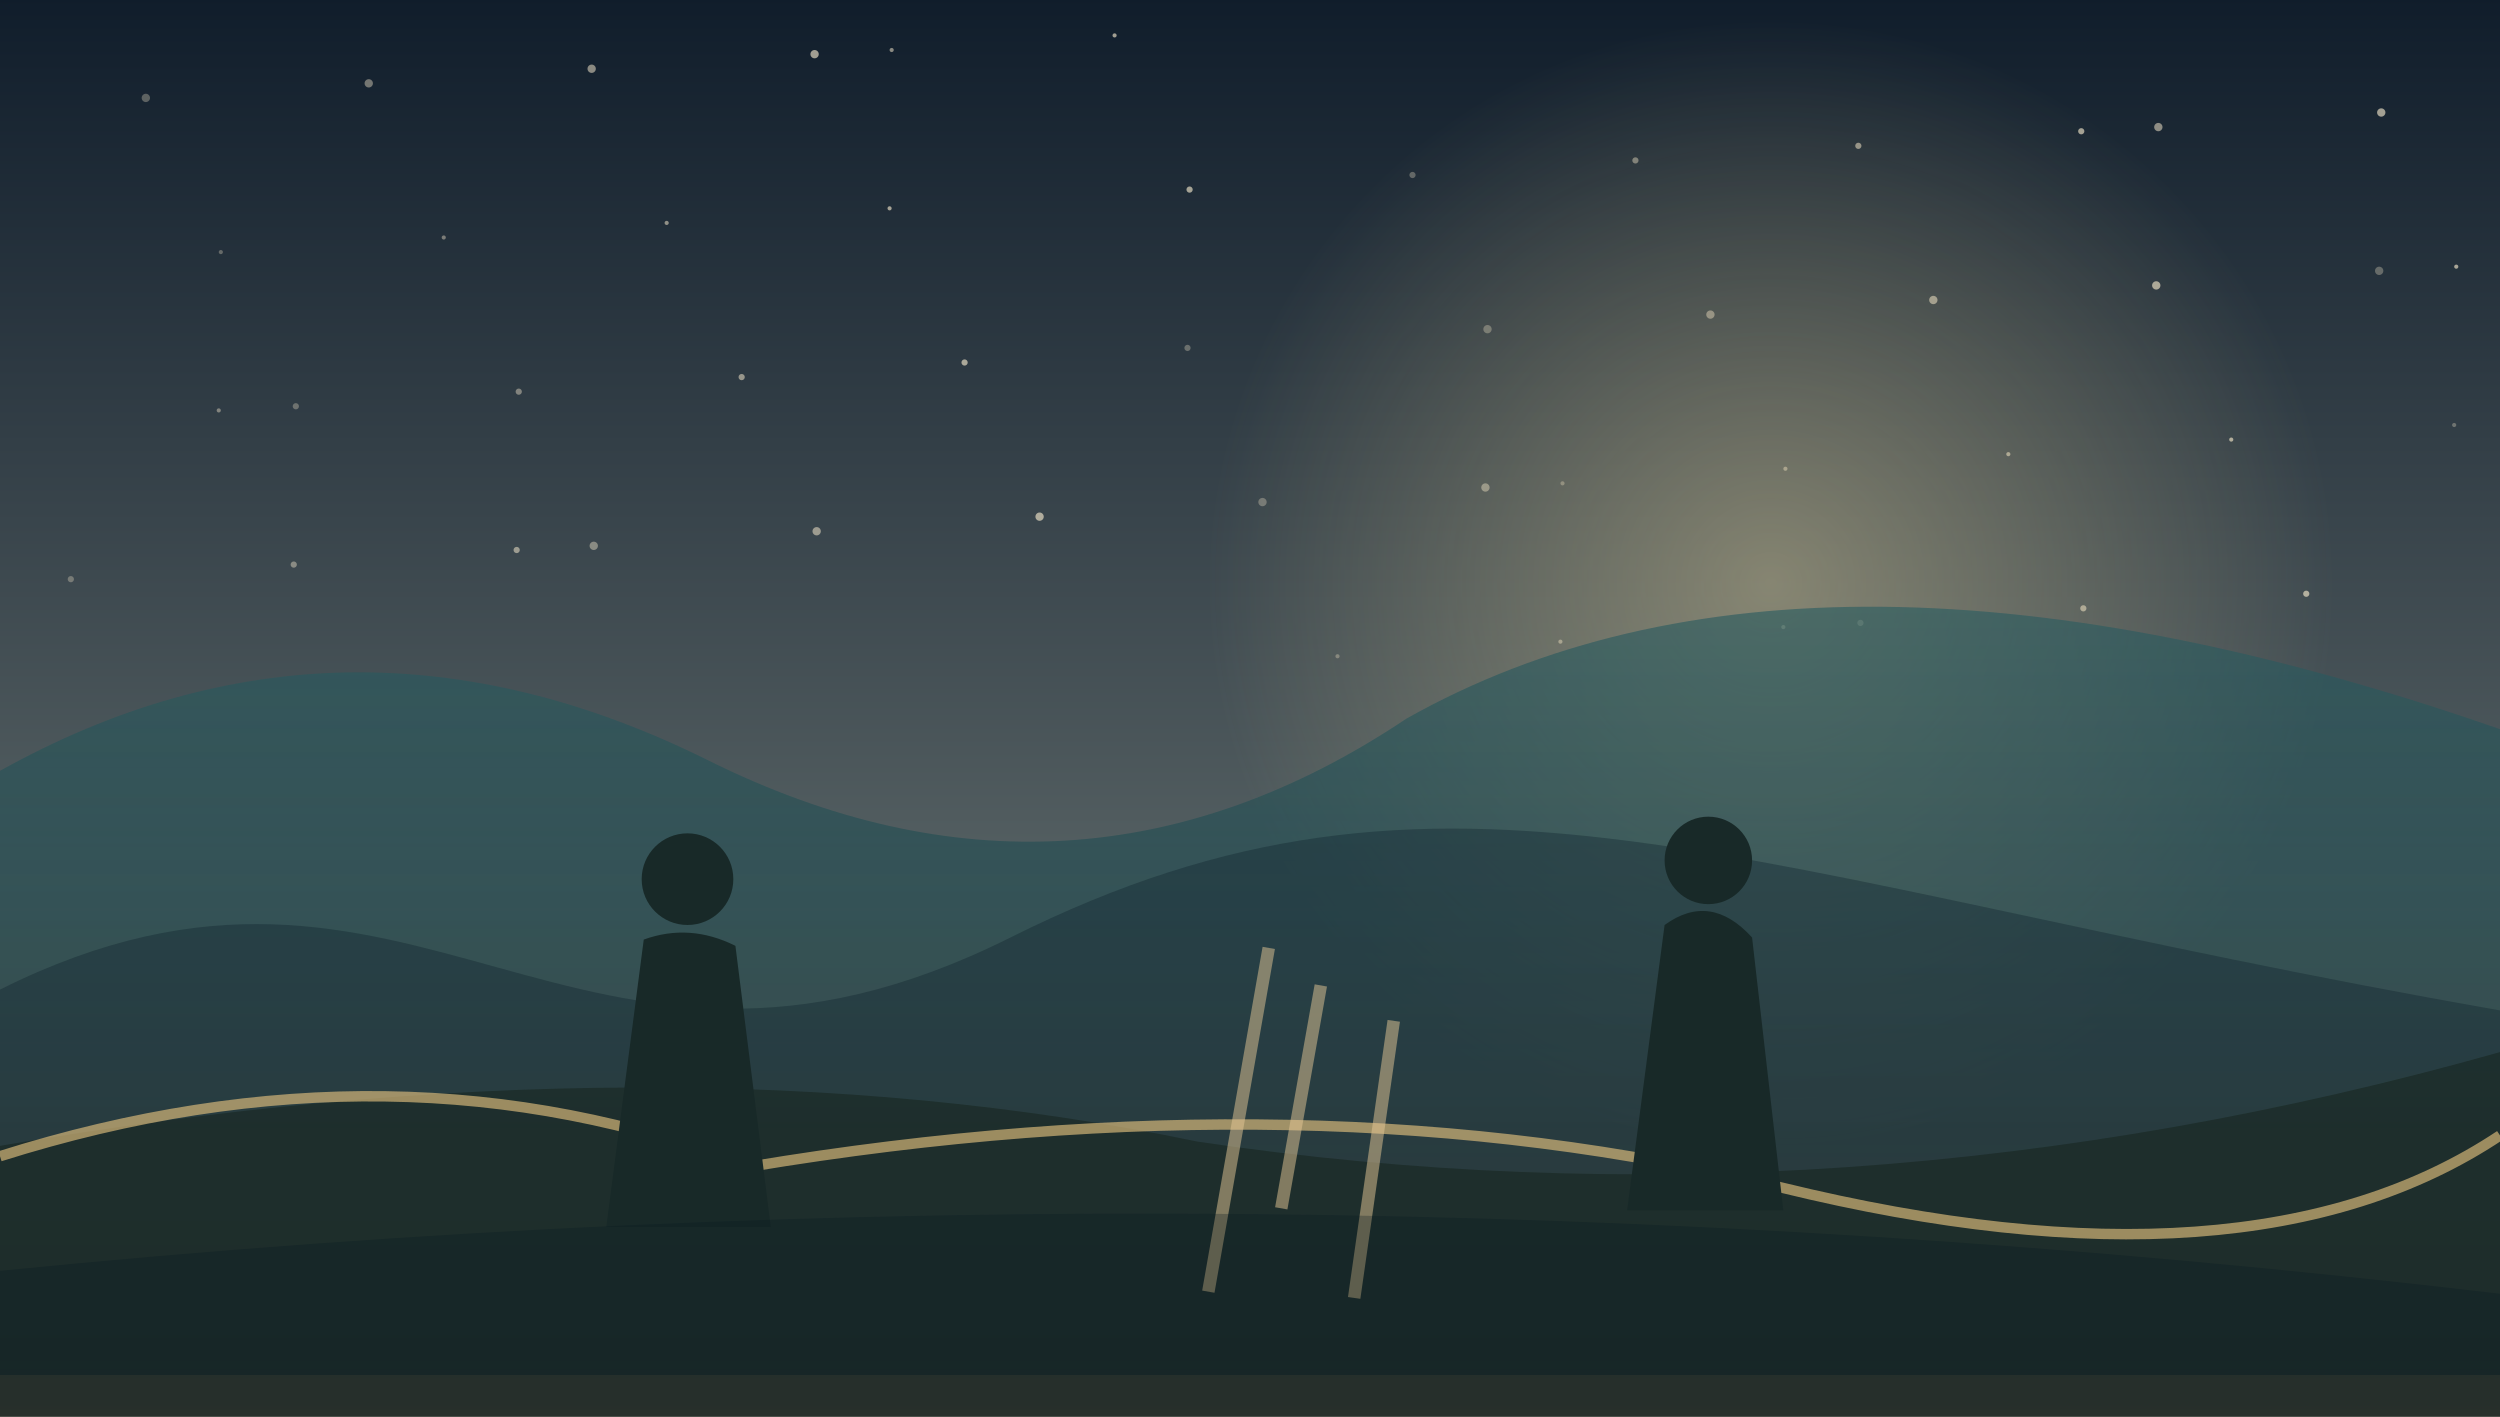
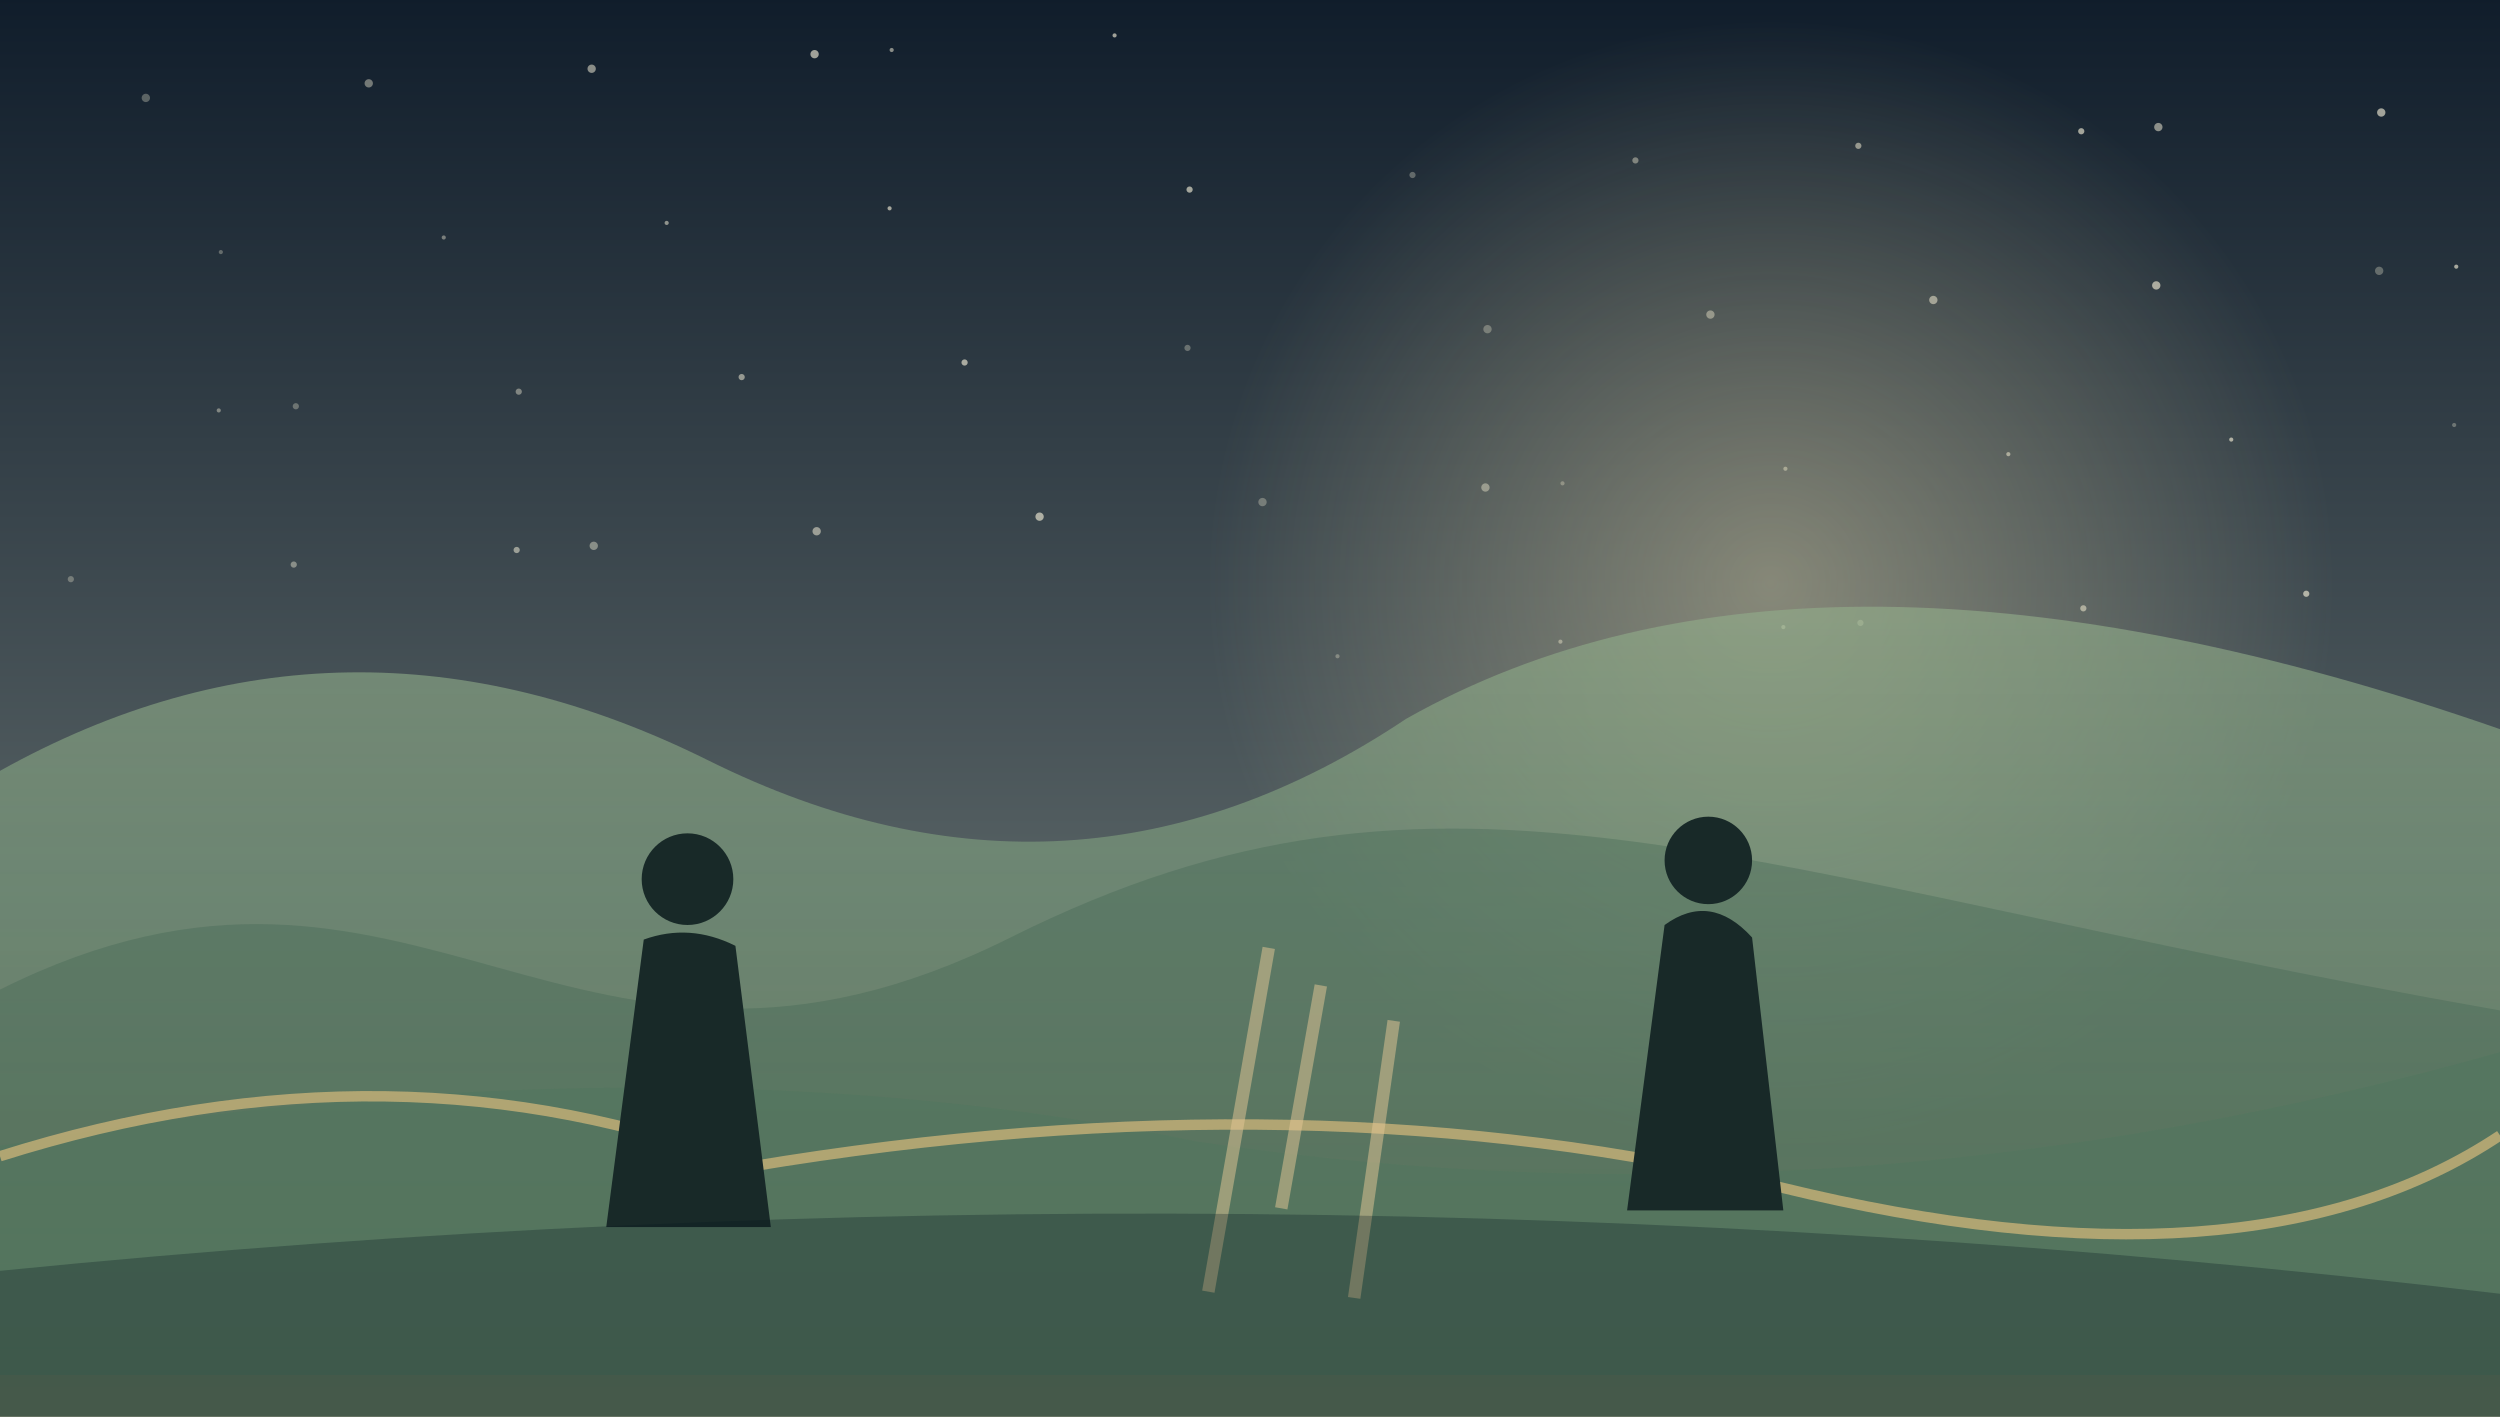
<svg xmlns="http://www.w3.org/2000/svg" viewBox="0 0 1200 680" role="img" aria-label="Symbolic artwork depicting field">
  <defs>
    <linearGradient id="sky" x2="0" y2="1">
      <stop stop-color="#101d2b" />
      <stop offset=".63" stop-color="#566163" />
      <stop offset="1" stop-color="#8d7759" />
    </linearGradient>
    <radialGradient id="halo">
-       <stop stop-color="#ffe9ab" stop-opacity=".87" />
-       <stop offset="1" stop-color="#ffe9ab" stop-opacity="0" />
+       <stop stop-color="#fff0bc" stop-opacity=".87" />
+       <stop offset="1" stop-color="#fff0bc" stop-opacity="0" />
    </radialGradient>
    <linearGradient id="ridge" x2="0" y2="1">
-       <stop stop-color="#2d5d61" />
-       <stop offset="1" stop-color="#102b32" />
+       <stop stop-color="#91ab89" />
+       <stop offset="1" stop-color="#507b62" />
    </linearGradient>
    <linearGradient id="portal" x2="0" y2="1">
-       <stop stop-color="#ffe7b1" />
-       <stop offset="1" stop-color="#a56c57" stop-opacity="0" />
+       <stop stop-color="#f5e9bd" />
+       <stop offset="1" stop-color="#b4b88d" stop-opacity="0" />
    </linearGradient>
  </defs>
  <rect width="1200" height="680" fill="url(#sky)" />
-   <circle cx="750" cy="232" r="1.0" opacity="0.3" fill="#fff1d4" />
-   <circle cx="893" cy="299" r="1.5" opacity="0.4" fill="#fff1d4" />
-   <circle cx="1036" cy="61" r="2.0" opacity="0.5" fill="#fff1d4" />
-   <circle cx="1179" cy="128" r="1.0" opacity="0.6" fill="#fff1d4" />
-   <circle cx="142" cy="195" r="1.5" opacity="0.3" fill="#fff1d4" />
-   <circle cx="285" cy="262" r="2.0" opacity="0.4" fill="#fff1d4" />
-   <circle cx="428" cy="24" r="1.0" opacity="0.5" fill="#fff1d4" />
-   <circle cx="571" cy="91" r="1.5" opacity="0.6" fill="#fff1d4" />
-   <circle cx="714" cy="158" r="2.0" opacity="0.3" fill="#fff1d4" />
-   <circle cx="857" cy="225" r="1.0" opacity="0.4" fill="#fff1d4" />
-   <circle cx="1000" cy="292" r="1.5" opacity="0.5" fill="#fff1d4" />
-   <circle cx="1143" cy="54" r="2.0" opacity="0.6" fill="#fff1d4" />
-   <circle cx="106" cy="121" r="1.0" opacity="0.3" fill="#fff1d4" />
-   <circle cx="249" cy="188" r="1.5" opacity="0.4" fill="#fff1d4" />
-   <circle cx="392" cy="255" r="2.0" opacity="0.5" fill="#fff1d4" />
-   <circle cx="535" cy="17" r="1.0" opacity="0.6" fill="#fff1d4" />
-   <circle cx="678" cy="84" r="1.5" opacity="0.3" fill="#fff1d4" />
-   <circle cx="821" cy="151" r="2.0" opacity="0.4" fill="#fff1d4" />
-   <circle cx="964" cy="218" r="1.0" opacity="0.5" fill="#fff1d4" />
-   <circle cx="1107" cy="285" r="1.5" opacity="0.6" fill="#fff1d4" />
-   <circle cx="70" cy="47" r="2.0" opacity="0.3" fill="#fff1d4" />
-   <circle cx="213" cy="114" r="1.0" opacity="0.4" fill="#fff1d4" />
-   <circle cx="356" cy="181" r="1.5" opacity="0.5" fill="#fff1d4" />
-   <circle cx="499" cy="248" r="2.0" opacity="0.6" fill="#fff1d4" />
-   <circle cx="642" cy="315" r="1.0" opacity="0.3" fill="#fff1d4" />
-   <circle cx="785" cy="77" r="1.5" opacity="0.4" fill="#fff1d4" />
-   <circle cx="928" cy="144" r="2.0" opacity="0.5" fill="#fff1d4" />
-   <circle cx="1071" cy="211" r="1.0" opacity="0.6" fill="#fff1d4" />
-   <circle cx="34" cy="278" r="1.5" opacity="0.3" fill="#fff1d4" />
-   <circle cx="177" cy="40" r="2.0" opacity="0.4" fill="#fff1d4" />
-   <circle cx="320" cy="107" r="1.0" opacity="0.5" fill="#fff1d4" />
-   <circle cx="463" cy="174" r="1.5" opacity="0.6" fill="#fff1d4" />
-   <circle cx="606" cy="241" r="2.0" opacity="0.3" fill="#fff1d4" />
-   <circle cx="749" cy="308" r="1.0" opacity="0.4" fill="#fff1d4" />
-   <circle cx="892" cy="70" r="1.5" opacity="0.5" fill="#fff1d4" />
-   <circle cx="1035" cy="137" r="2.0" opacity="0.6" fill="#fff1d4" />
-   <circle cx="1178" cy="204" r="1.0" opacity="0.3" fill="#fff1d4" />
-   <circle cx="141" cy="271" r="1.5" opacity="0.4" fill="#fff1d4" />
-   <circle cx="284" cy="33" r="2.0" opacity="0.5" fill="#fff1d4" />
-   <circle cx="427" cy="100" r="1.0" opacity="0.6" fill="#fff1d4" />
-   <circle cx="570" cy="167" r="1.5" opacity="0.3" fill="#fff1d4" />
-   <circle cx="713" cy="234" r="2.0" opacity="0.4" fill="#fff1d4" />
-   <circle cx="856" cy="301" r="1.0" opacity="0.5" fill="#fff1d4" />
-   <circle cx="999" cy="63" r="1.5" opacity="0.6" fill="#fff1d4" />
-   <circle cx="1142" cy="130" r="2.0" opacity="0.3" fill="#fff1d4" />
-   <circle cx="105" cy="197" r="1.0" opacity="0.4" fill="#fff1d4" />
-   <circle cx="248" cy="264" r="1.5" opacity="0.5" fill="#fff1d4" />
-   <circle cx="391" cy="26" r="2.0" opacity="0.6" fill="#fff1d4" />
+   <circle cx="750" cy="232" r="1.0" opacity="0.3" fill="#fdf7df" />
+   <circle cx="893" cy="299" r="1.5" opacity="0.4" fill="#fdf7df" />
+   <circle cx="1036" cy="61" r="2.0" opacity="0.5" fill="#fdf7df" />
+   <circle cx="1179" cy="128" r="1.0" opacity="0.6" fill="#fdf7df" />
+   <circle cx="142" cy="195" r="1.5" opacity="0.3" fill="#fdf7df" />
+   <circle cx="285" cy="262" r="2.0" opacity="0.4" fill="#fdf7df" />
+   <circle cx="428" cy="24" r="1.0" opacity="0.5" fill="#fdf7df" />
+   <circle cx="571" cy="91" r="1.5" opacity="0.6" fill="#fdf7df" />
+   <circle cx="714" cy="158" r="2.0" opacity="0.3" fill="#fdf7df" />
+   <circle cx="857" cy="225" r="1.0" opacity="0.4" fill="#fdf7df" />
+   <circle cx="1000" cy="292" r="1.5" opacity="0.5" fill="#fdf7df" />
+   <circle cx="1143" cy="54" r="2.0" opacity="0.6" fill="#fdf7df" />
+   <circle cx="106" cy="121" r="1.0" opacity="0.3" fill="#fdf7df" />
+   <circle cx="249" cy="188" r="1.5" opacity="0.4" fill="#fdf7df" />
+   <circle cx="392" cy="255" r="2.0" opacity="0.5" fill="#fdf7df" />
+   <circle cx="535" cy="17" r="1.0" opacity="0.6" fill="#fdf7df" />
+   <circle cx="678" cy="84" r="1.5" opacity="0.3" fill="#fdf7df" />
+   <circle cx="821" cy="151" r="2.0" opacity="0.4" fill="#fdf7df" />
+   <circle cx="964" cy="218" r="1.0" opacity="0.5" fill="#fdf7df" />
+   <circle cx="1107" cy="285" r="1.5" opacity="0.6" fill="#fdf7df" />
+   <circle cx="70" cy="47" r="2.0" opacity="0.3" fill="#fdf7df" />
+   <circle cx="213" cy="114" r="1.0" opacity="0.4" fill="#fdf7df" />
+   <circle cx="356" cy="181" r="1.5" opacity="0.5" fill="#fdf7df" />
+   <circle cx="499" cy="248" r="2.0" opacity="0.6" fill="#fdf7df" />
+   <circle cx="642" cy="315" r="1.0" opacity="0.3" fill="#fdf7df" />
+   <circle cx="785" cy="77" r="1.5" opacity="0.4" fill="#fdf7df" />
+   <circle cx="928" cy="144" r="2.0" opacity="0.5" fill="#fdf7df" />
+   <circle cx="1071" cy="211" r="1.0" opacity="0.6" fill="#fdf7df" />
+   <circle cx="34" cy="278" r="1.5" opacity="0.3" fill="#fdf7df" />
+   <circle cx="177" cy="40" r="2.0" opacity="0.4" fill="#fdf7df" />
+   <circle cx="320" cy="107" r="1.0" opacity="0.5" fill="#fdf7df" />
+   <circle cx="463" cy="174" r="1.5" opacity="0.6" fill="#fdf7df" />
+   <circle cx="606" cy="241" r="2.0" opacity="0.3" fill="#fdf7df" />
+   <circle cx="749" cy="308" r="1.0" opacity="0.4" fill="#fdf7df" />
+   <circle cx="892" cy="70" r="1.5" opacity="0.5" fill="#fdf7df" />
+   <circle cx="1035" cy="137" r="2.0" opacity="0.6" fill="#fdf7df" />
+   <circle cx="1178" cy="204" r="1.0" opacity="0.3" fill="#fdf7df" />
+   <circle cx="141" cy="271" r="1.5" opacity="0.4" fill="#fdf7df" />
+   <circle cx="284" cy="33" r="2.0" opacity="0.5" fill="#fdf7df" />
+   <circle cx="427" cy="100" r="1.0" opacity="0.6" fill="#fdf7df" />
+   <circle cx="570" cy="167" r="1.5" opacity="0.3" fill="#fdf7df" />
+   <circle cx="713" cy="234" r="2.0" opacity="0.4" fill="#fdf7df" />
+   <circle cx="856" cy="301" r="1.0" opacity="0.5" fill="#fdf7df" />
+   <circle cx="999" cy="63" r="1.5" opacity="0.6" fill="#fdf7df" />
+   <circle cx="1142" cy="130" r="2.0" opacity="0.3" fill="#fdf7df" />
+   <circle cx="105" cy="197" r="1.0" opacity="0.4" fill="#fdf7df" />
+   <circle cx="248" cy="264" r="1.5" opacity="0.5" fill="#fdf7df" />
+   <circle cx="391" cy="26" r="2.0" opacity="0.6" fill="#fdf7df" />
  <circle cx="850" cy="280" r="270" fill="url(#halo)" opacity=".43" />
  <path d="M0 370 Q165 278 340 365 T675 345 Q870 235 1200 350 V660 H0Z" fill="url(#ridge)" opacity=".65" />
-   <path d="M0 475 C200 375 275 555 485 450 S830 420 1200 485 V680 H0Z" fill="#091c26" opacity=".33" />
-   <path d="M0 550 Q320 495 575 548 Q885 594 1200 505 V680 H0Z" fill="#172620" opacity=".61" />
+   <path d="M0 475 C200 375 275 555 485 450 S830 420 1200 485 V680 H0Z" fill="#3d624f" opacity=".33" />
+   <path d="M0 550 Q320 495 575 548 Q885 594 1200 505 V680 H0Z" fill="#52765e" opacity=".61" />
  <path d="M0 555 Q190 495 360 560 Q630 515 855 570 T1200 545" fill="none" stroke="#e1bf7d" stroke-width="5" opacity=".65" />
  <g fill="#182928">
    <circle cx="330" cy="422" r="22" />
    <path d="M309 451 Q331 443 353 454 L370 589 L291 589Z" />
    <circle cx="820" cy="413" r="21" />
    <path d="M799 444 Q821 428 841 450 L856 581 H781Z" />
  </g>
  <path d="M580 620 L609 455 M615 580 L634 473 M650 623 L669 490" stroke="#e5c895" stroke-width="6" opacity=".5" />
  <path d="M0 610 Q600 550 1200 621 V680 H0Z" fill="#061820" opacity=".29" />
</svg>
